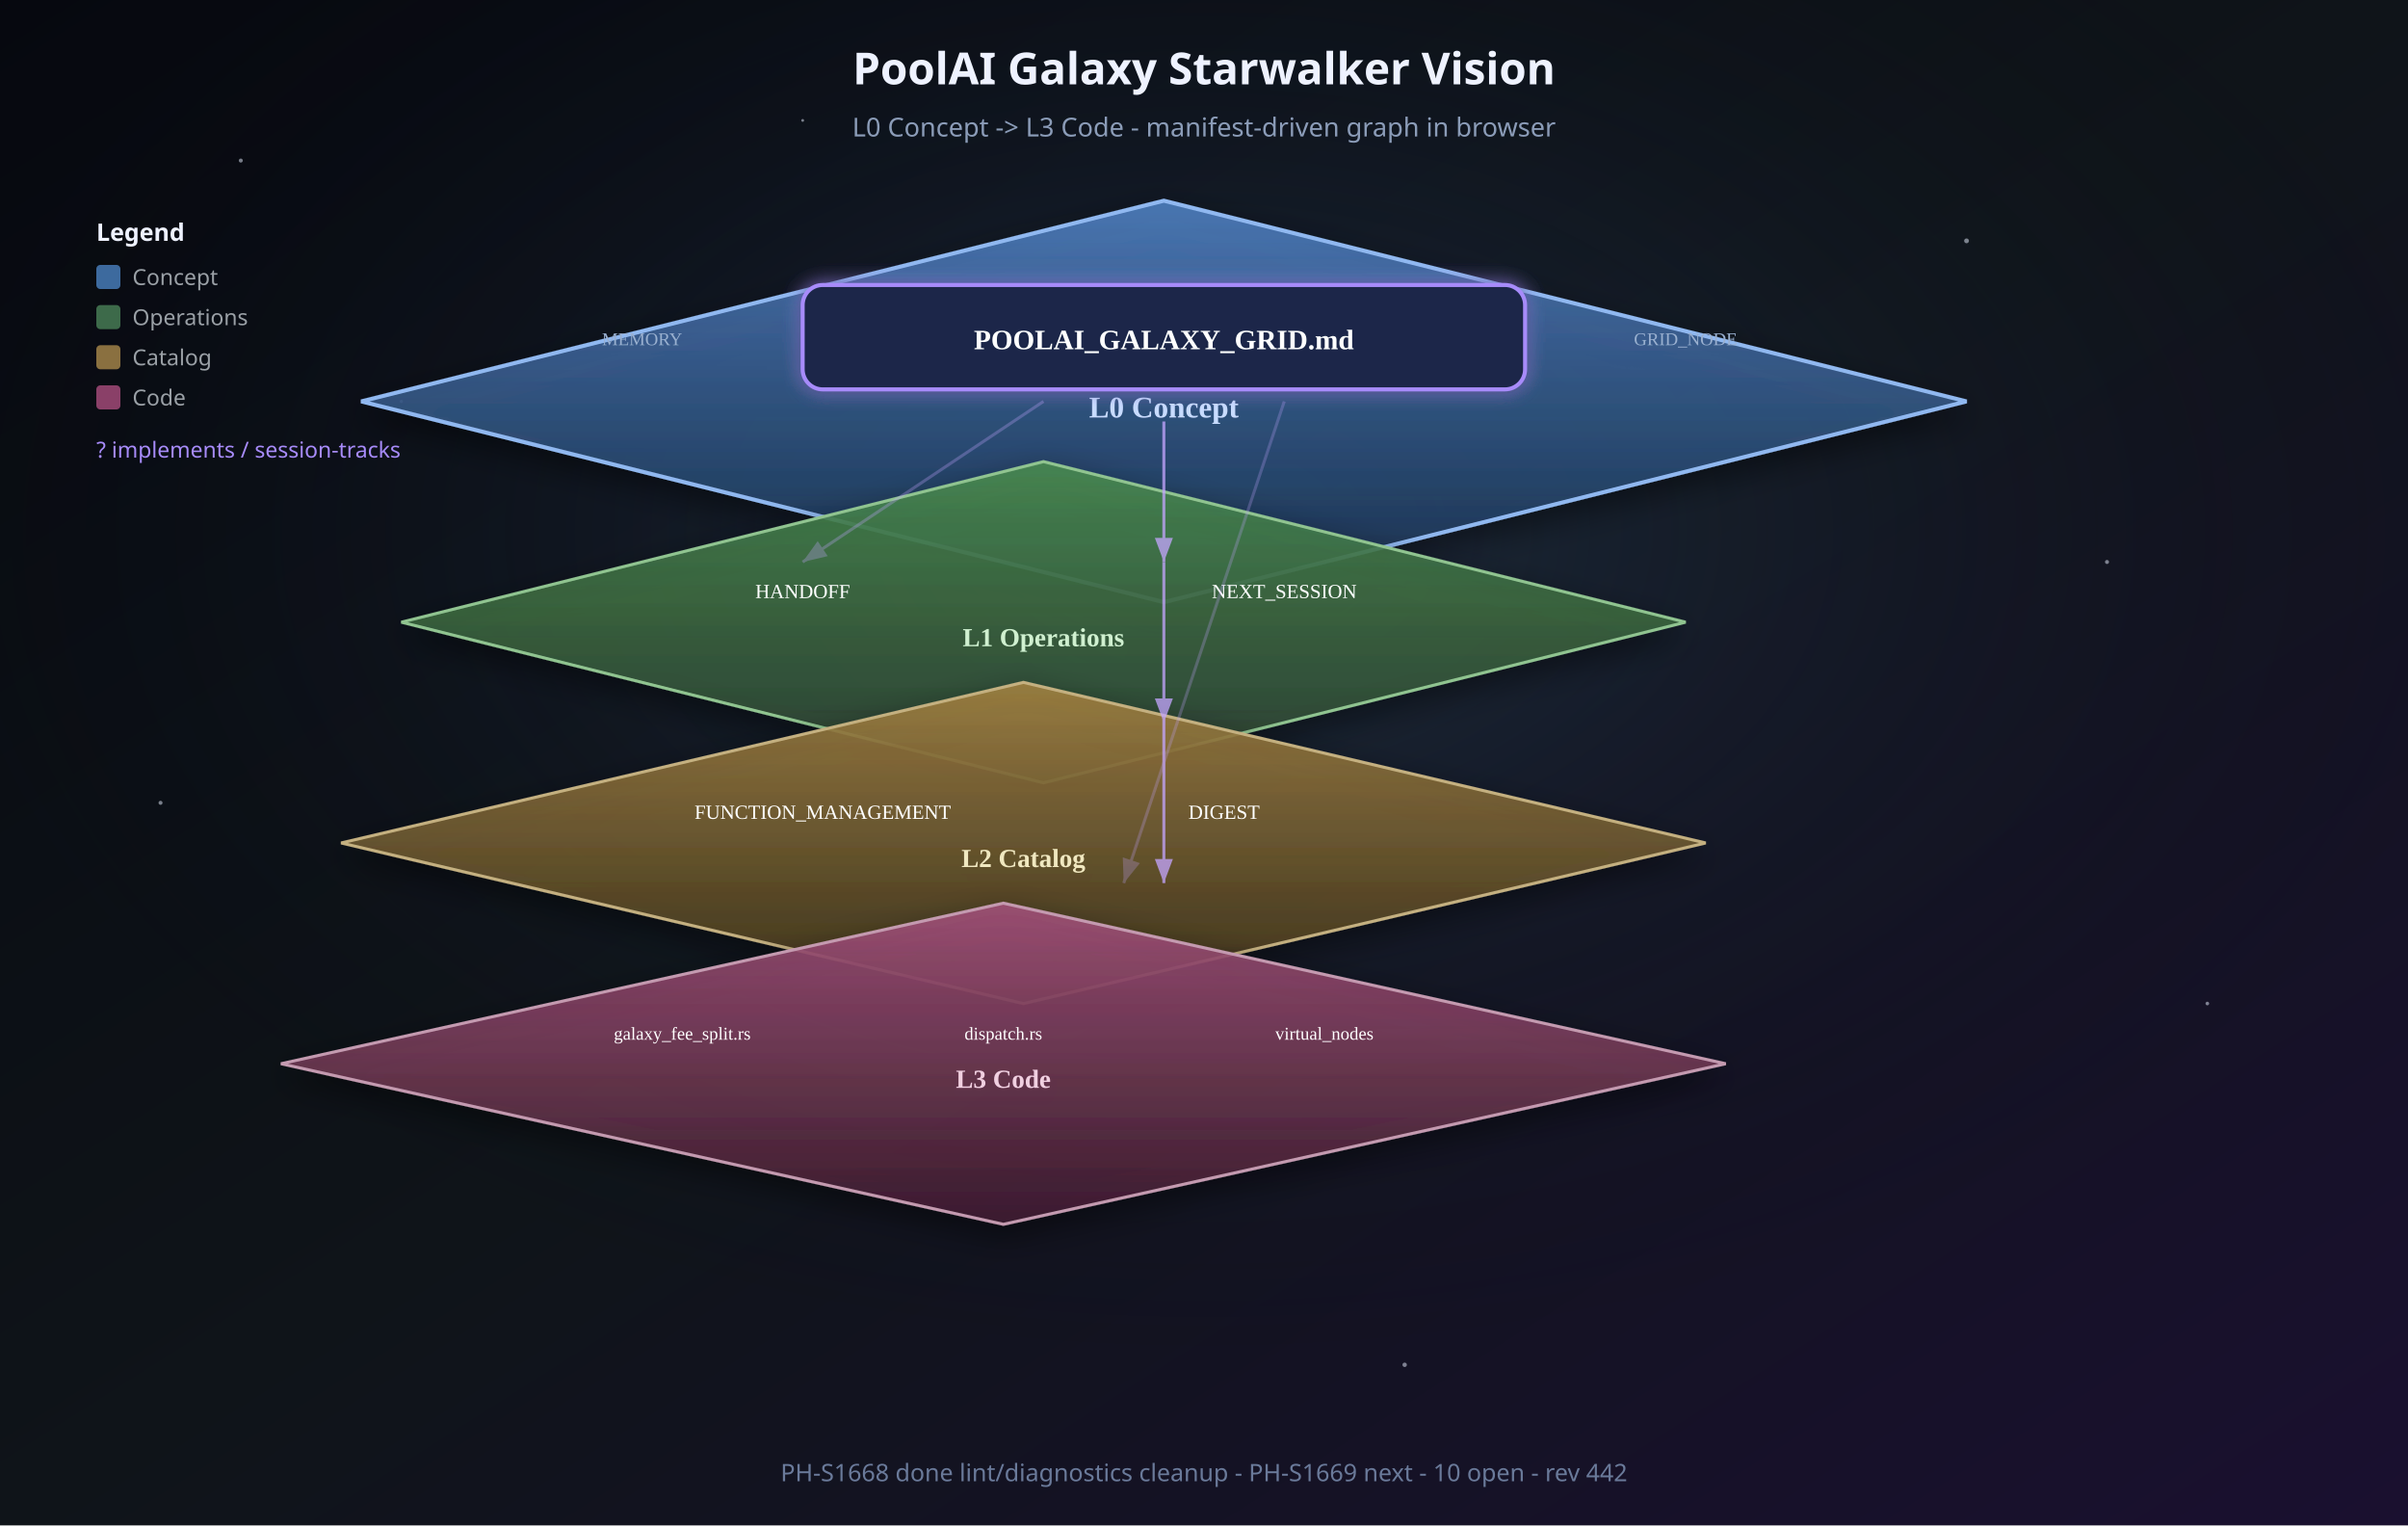
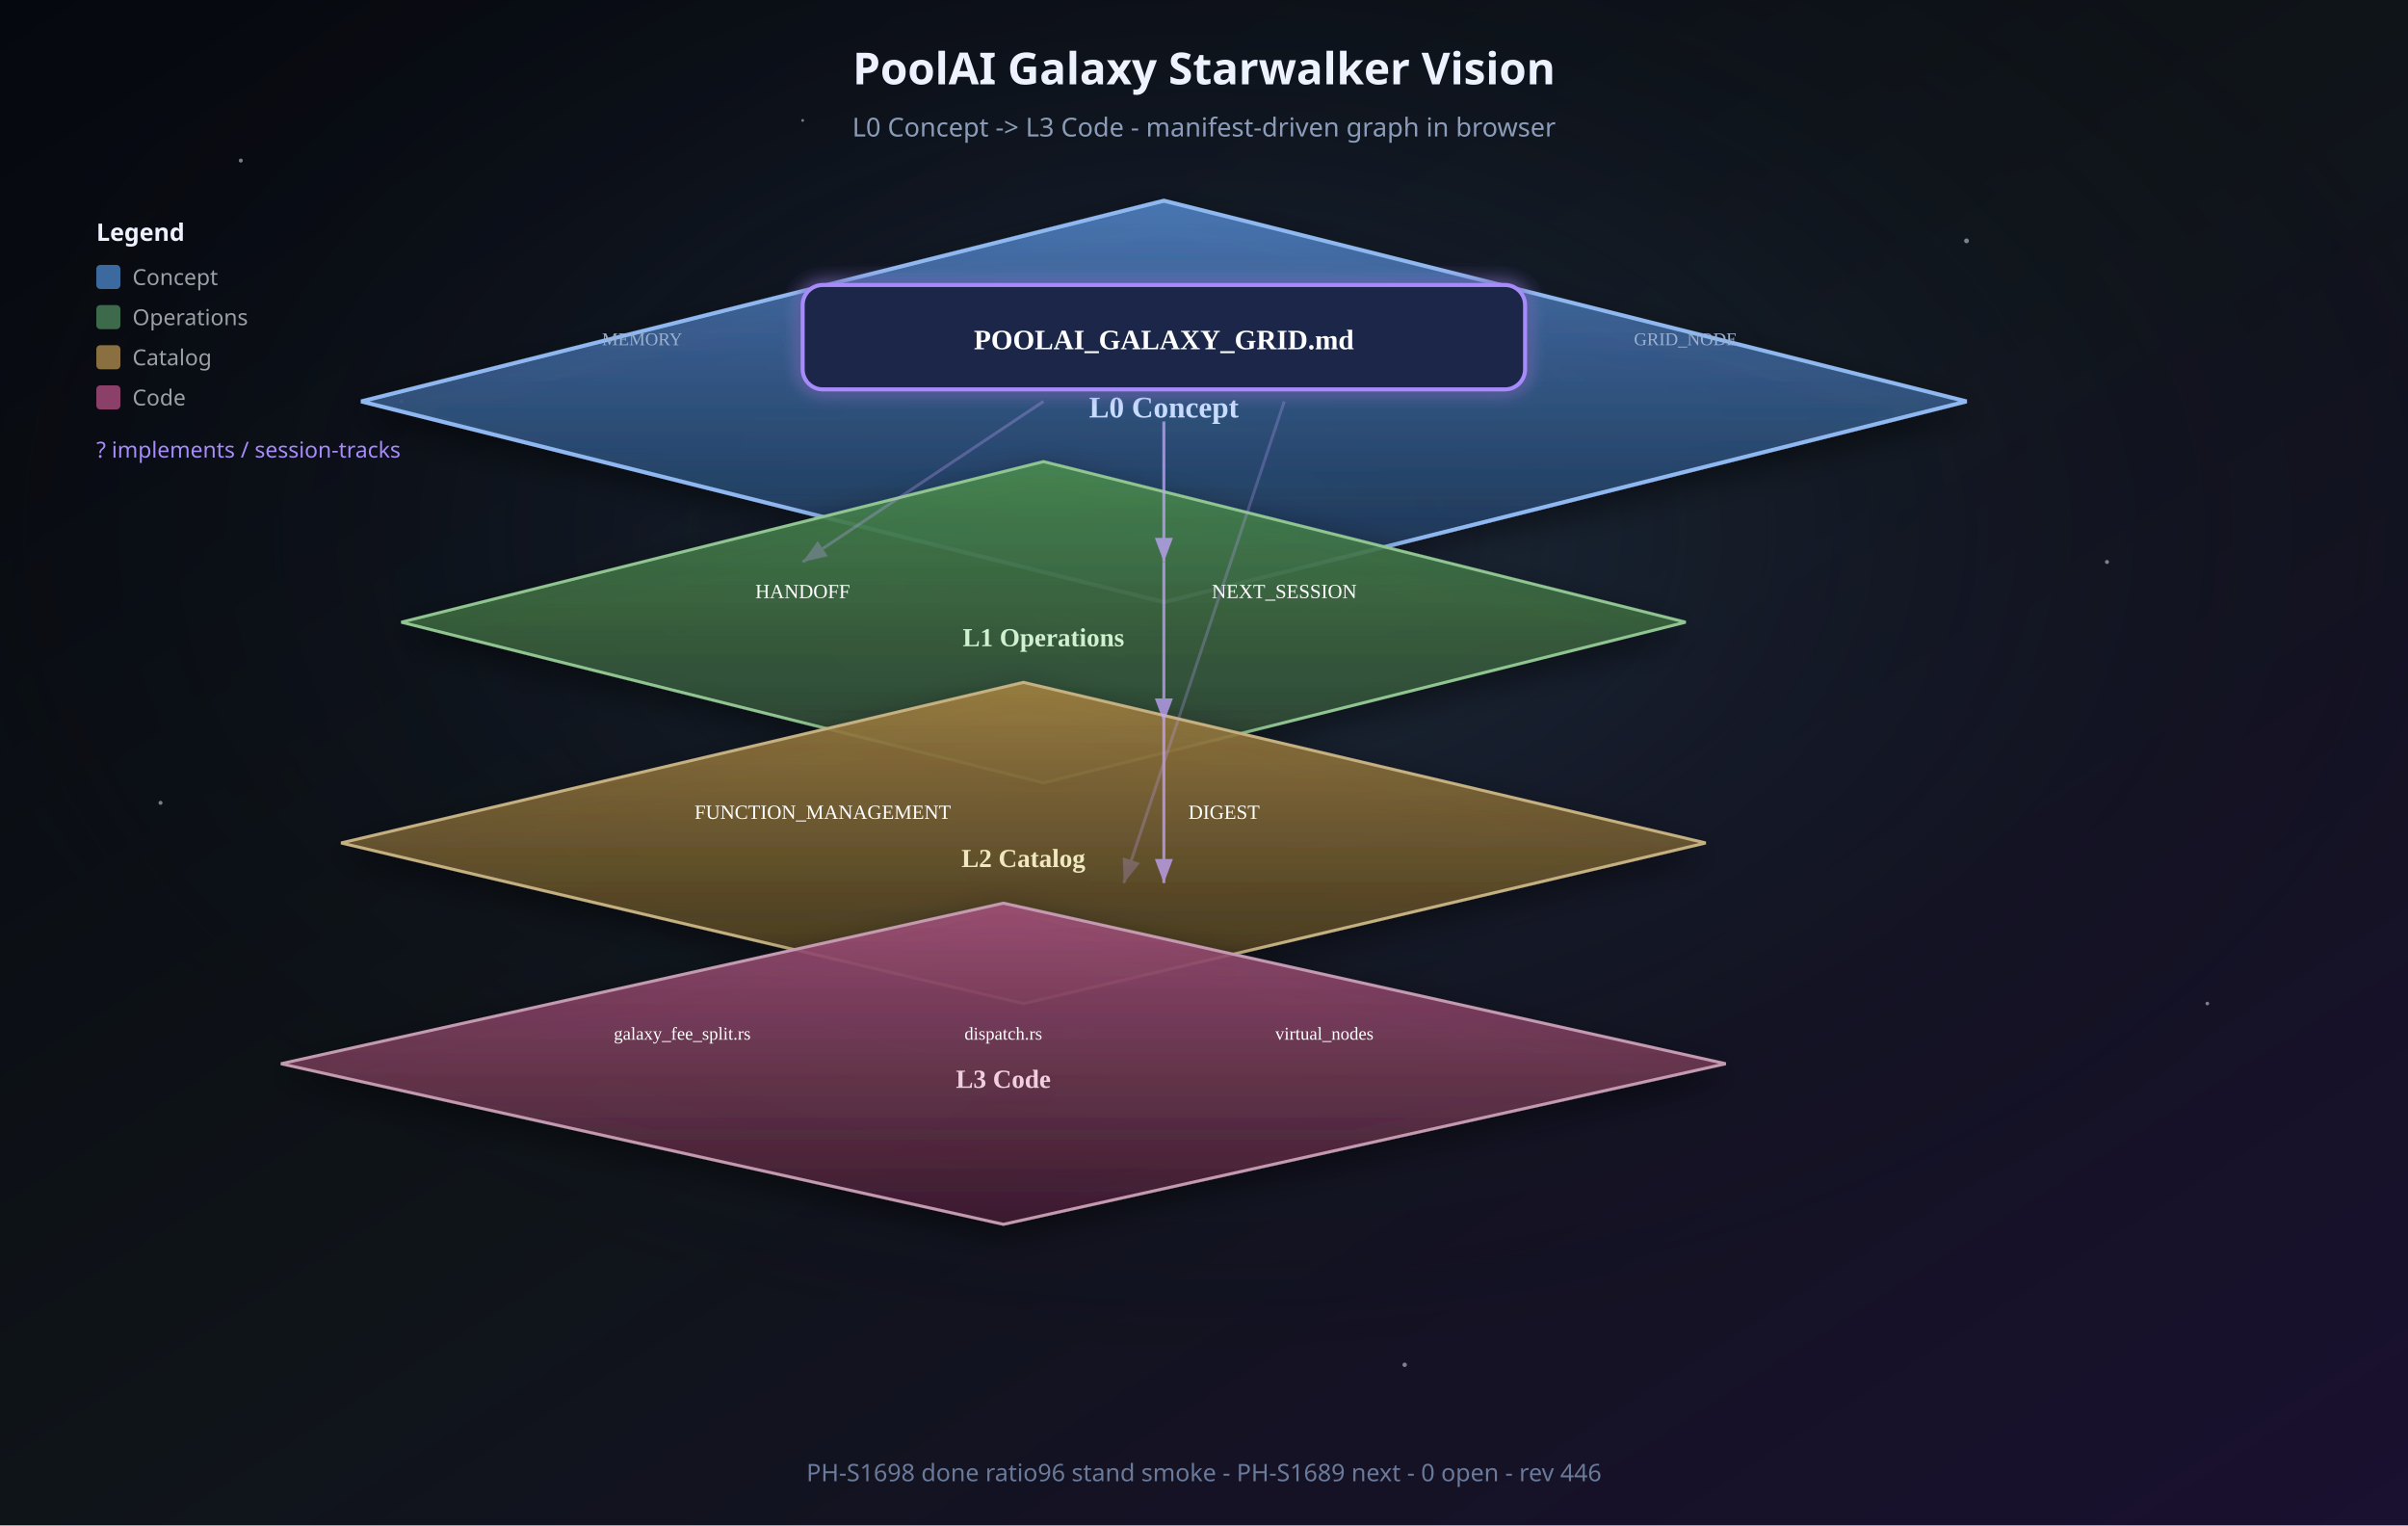
<svg xmlns="http://www.w3.org/2000/svg" viewBox="0 0 1200 760" role="img" aria-labelledby="title desc">
  <defs>
    <linearGradient id="bg" x1="0%" y1="0%" x2="100%" y2="100%">
      <stop offset="0%" stop-color="#06080f" />
      <stop offset="50%" stop-color="#0f1419" />
      <stop offset="100%" stop-color="#1a1030" />
    </linearGradient>
    <radialGradient id="nebula" cx="50%" cy="35%" r="55%">
      <stop offset="0%" stop-color="#3d5a8a" stop-opacity="0.35" />
      <stop offset="100%" stop-color="#06080f" stop-opacity="0" />
    </radialGradient>
    <linearGradient id="planeL0" x1="0%" y1="0%" x2="0%" y2="100%">
      <stop offset="0%" stop-color="#4a7ab8" stop-opacity="0.95" />
      <stop offset="100%" stop-color="#1e3350" stop-opacity="0.85" />
    </linearGradient>
    <linearGradient id="planeL1" x1="0%" y1="0%" x2="0%" y2="100%">
      <stop offset="0%" stop-color="#4a8a50" stop-opacity="0.9" />
      <stop offset="100%" stop-color="#2a4030" stop-opacity="0.85" />
    </linearGradient>
    <linearGradient id="planeL2" x1="0%" y1="0%" x2="0%" y2="100%">
      <stop offset="0%" stop-color="#a08040" stop-opacity="0.9" />
      <stop offset="100%" stop-color="#403520" stop-opacity="0.85" />
    </linearGradient>
    <linearGradient id="planeL3" x1="0%" y1="0%" x2="0%" y2="100%">
      <stop offset="0%" stop-color="#a05078" stop-opacity="0.9" />
      <stop offset="100%" stop-color="#402030" stop-opacity="0.85" />
    </linearGradient>
    <filter id="shadow" x="-30%" y="-30%" width="160%" height="160%">
      <feDropShadow dx="0" dy="6" stdDeviation="8" flood-color="#000" flood-opacity="0.5" />
    </filter>
    <filter id="glow" x="-50%" y="-50%" width="200%" height="200%">
      <feGaussianBlur stdDeviation="4" result="b" />
      <feMerge>
        <feMergeNode in="b" />
        <feMergeNode in="SourceGraphic" />
      </feMerge>
    </filter>
    <marker id="arrow" markerWidth="10" markerHeight="10" refX="8" refY="3" orient="auto">
      <path d="M0,0 L8,3 L0,6 Z" fill="#c4a5ff" />
    </marker>
  </defs>
  <rect width="1200" height="760" fill="url(#bg)" />
  <rect width="1200" height="760" fill="url(#nebula)" />
  <g fill="#e8f0ff" opacity="0.5">
    <circle cx="120" cy="80" r="1" />
    <circle cx="980" cy="120" r="1.2" />
    <circle cx="200" cy="200" r="0.8" />
    <circle cx="1050" cy="280" r="1" />
    <circle cx="80" cy="400" r="1" />
    <circle cx="1100" cy="500" r="0.9" />
    <circle cx="400" cy="60" r="0.7" />
    <circle cx="700" cy="680" r="1.1" />
  </g>
  <text x="600" y="42" text-anchor="middle" fill="#eef2ff" font-family="Segoe UI, system-ui, sans-serif" font-size="22" font-weight="600">PoolAI Galaxy Starwalker Vision</text>
  <text x="600" y="68" text-anchor="middle" fill="#8b9cb8" font-family="Segoe UI, system-ui, sans-serif" font-size="13">L0 Concept -&gt; L3 Code - manifest-driven graph in browser</text>
  <g transform="translate(180, 100)" filter="url(#shadow)">
    <path d="M0 100 L400 0 L800 100 L400 200 Z" fill="url(#planeL0)" stroke="#90b8f0" stroke-width="2" />
    <text x="400" y="108" text-anchor="middle" fill="#c8dcff" font-size="15" font-weight="700">L0 Concept</text>
    <g filter="url(#glow)">
      <rect x="220" y="42" width="360" height="52" rx="10" fill="#1a2848" stroke="#a78bfa" stroke-width="2" />
      <text x="400" y="74" text-anchor="middle" fill="#fff" font-size="14" font-weight="700">POOLAI_GALAXY_GRID.md</text>
    </g>
    <text x="140" y="72" text-anchor="middle" fill="#9ab0d0" font-size="9">MEMORY</text>
    <text x="660" y="72" text-anchor="middle" fill="#9ab0d0" font-size="9">GRID_NODE</text>
  </g>
  <g transform="translate(200, 230)" filter="url(#shadow)">
    <path d="M0 80 L320 0 L640 80 L320 160 Z" fill="url(#planeL1)" stroke="#90c490" stroke-width="1.5" />
    <text x="320" y="92" text-anchor="middle" fill="#d0f0d0" font-size="13" font-weight="600">L1 Operations</text>
    <text x="200" y="68" text-anchor="middle" fill="#fff" font-size="10">HANDOFF</text>
    <text x="440" y="68" text-anchor="middle" fill="#fff" font-size="10">NEXT_SESSION</text>
  </g>
  <g transform="translate(170, 340)" filter="url(#shadow)">
    <path d="M0 80 L340 0 L680 80 L340 160 Z" fill="url(#planeL2)" stroke="#c4b080" stroke-width="1.5" />
    <text x="340" y="92" text-anchor="middle" fill="#f0e8c0" font-size="13" font-weight="600">L2 Catalog</text>
    <text x="240" y="68" text-anchor="middle" fill="#fff" font-size="10">FUNCTION_MANAGEMENT</text>
    <text x="440" y="68" text-anchor="middle" fill="#fff" font-size="10">DIGEST</text>
  </g>
  <g transform="translate(140, 450)" filter="url(#shadow)">
    <path d="M0 80 L360 0 L720 80 L360 160 Z" fill="url(#planeL3)" stroke="#c49ab0" stroke-width="1.5" />
    <text x="360" y="92" text-anchor="middle" fill="#f0d0e0" font-size="13" font-weight="600">L3 Code</text>
    <text x="200" y="68" text-anchor="middle" fill="#fff" font-size="9">galaxy_fee_split.rs</text>
    <text x="360" y="68" text-anchor="middle" fill="#fff" font-size="9">dispatch.rs</text>
    <text x="520" y="68" text-anchor="middle" fill="#fff" font-size="9">virtual_nodes</text>
  </g>
  <g fill="none" stroke="#c4a5ff" stroke-width="1.5" marker-end="url(#arrow)" opacity="0.75">
    <path d="M580 210 L580 280" />
    <path d="M580 280 L580 360" />
    <path d="M580 360 L580 440" />
    <path d="M520 200 L400 280" opacity="0.4" />
    <path d="M640 200 L560 440" opacity="0.35" />
  </g>
  <g transform="translate(48, 120)" font-family="Segoe UI, system-ui, sans-serif" font-size="11">
    <text x="0" y="0" fill="#eef2ff" font-weight="600" font-size="12">Legend</text>
    <rect x="0" y="12" width="12" height="12" rx="2" fill="#3d6a9e" />
    <text x="18" y="22" fill="#9aa0a6">Concept</text>
    <rect x="0" y="32" width="12" height="12" rx="2" fill="#3d6a4a" />
    <text x="18" y="42" fill="#9aa0a6">Operations</text>
    <rect x="0" y="52" width="12" height="12" rx="2" fill="#8a7040" />
    <text x="18" y="62" fill="#9aa0a6">Catalog</text>
    <rect x="0" y="72" width="12" height="12" rx="2" fill="#8a4068" />
    <text x="18" y="82" fill="#9aa0a6">Code</text>
    <text x="0" y="108" fill="#a78bfa">? implements / session-tracks</text>
  </g>
-   <text x="600" y="738" text-anchor="middle" fill="#6a7a9a" font-family="Segoe UI, system-ui, sans-serif" font-size="12">PH-S1668 done lint/diagnostics cleanup - PH-S1669 next - 10 open - rev 442</text>
+   <text x="600" y="738" text-anchor="middle" fill="#6a7a9a" font-family="Segoe UI, system-ui, sans-serif" font-size="12">PH-S1698 done ratio96 stand smoke - PH-S1689 next - 0 open - rev 446</text>
</svg>
